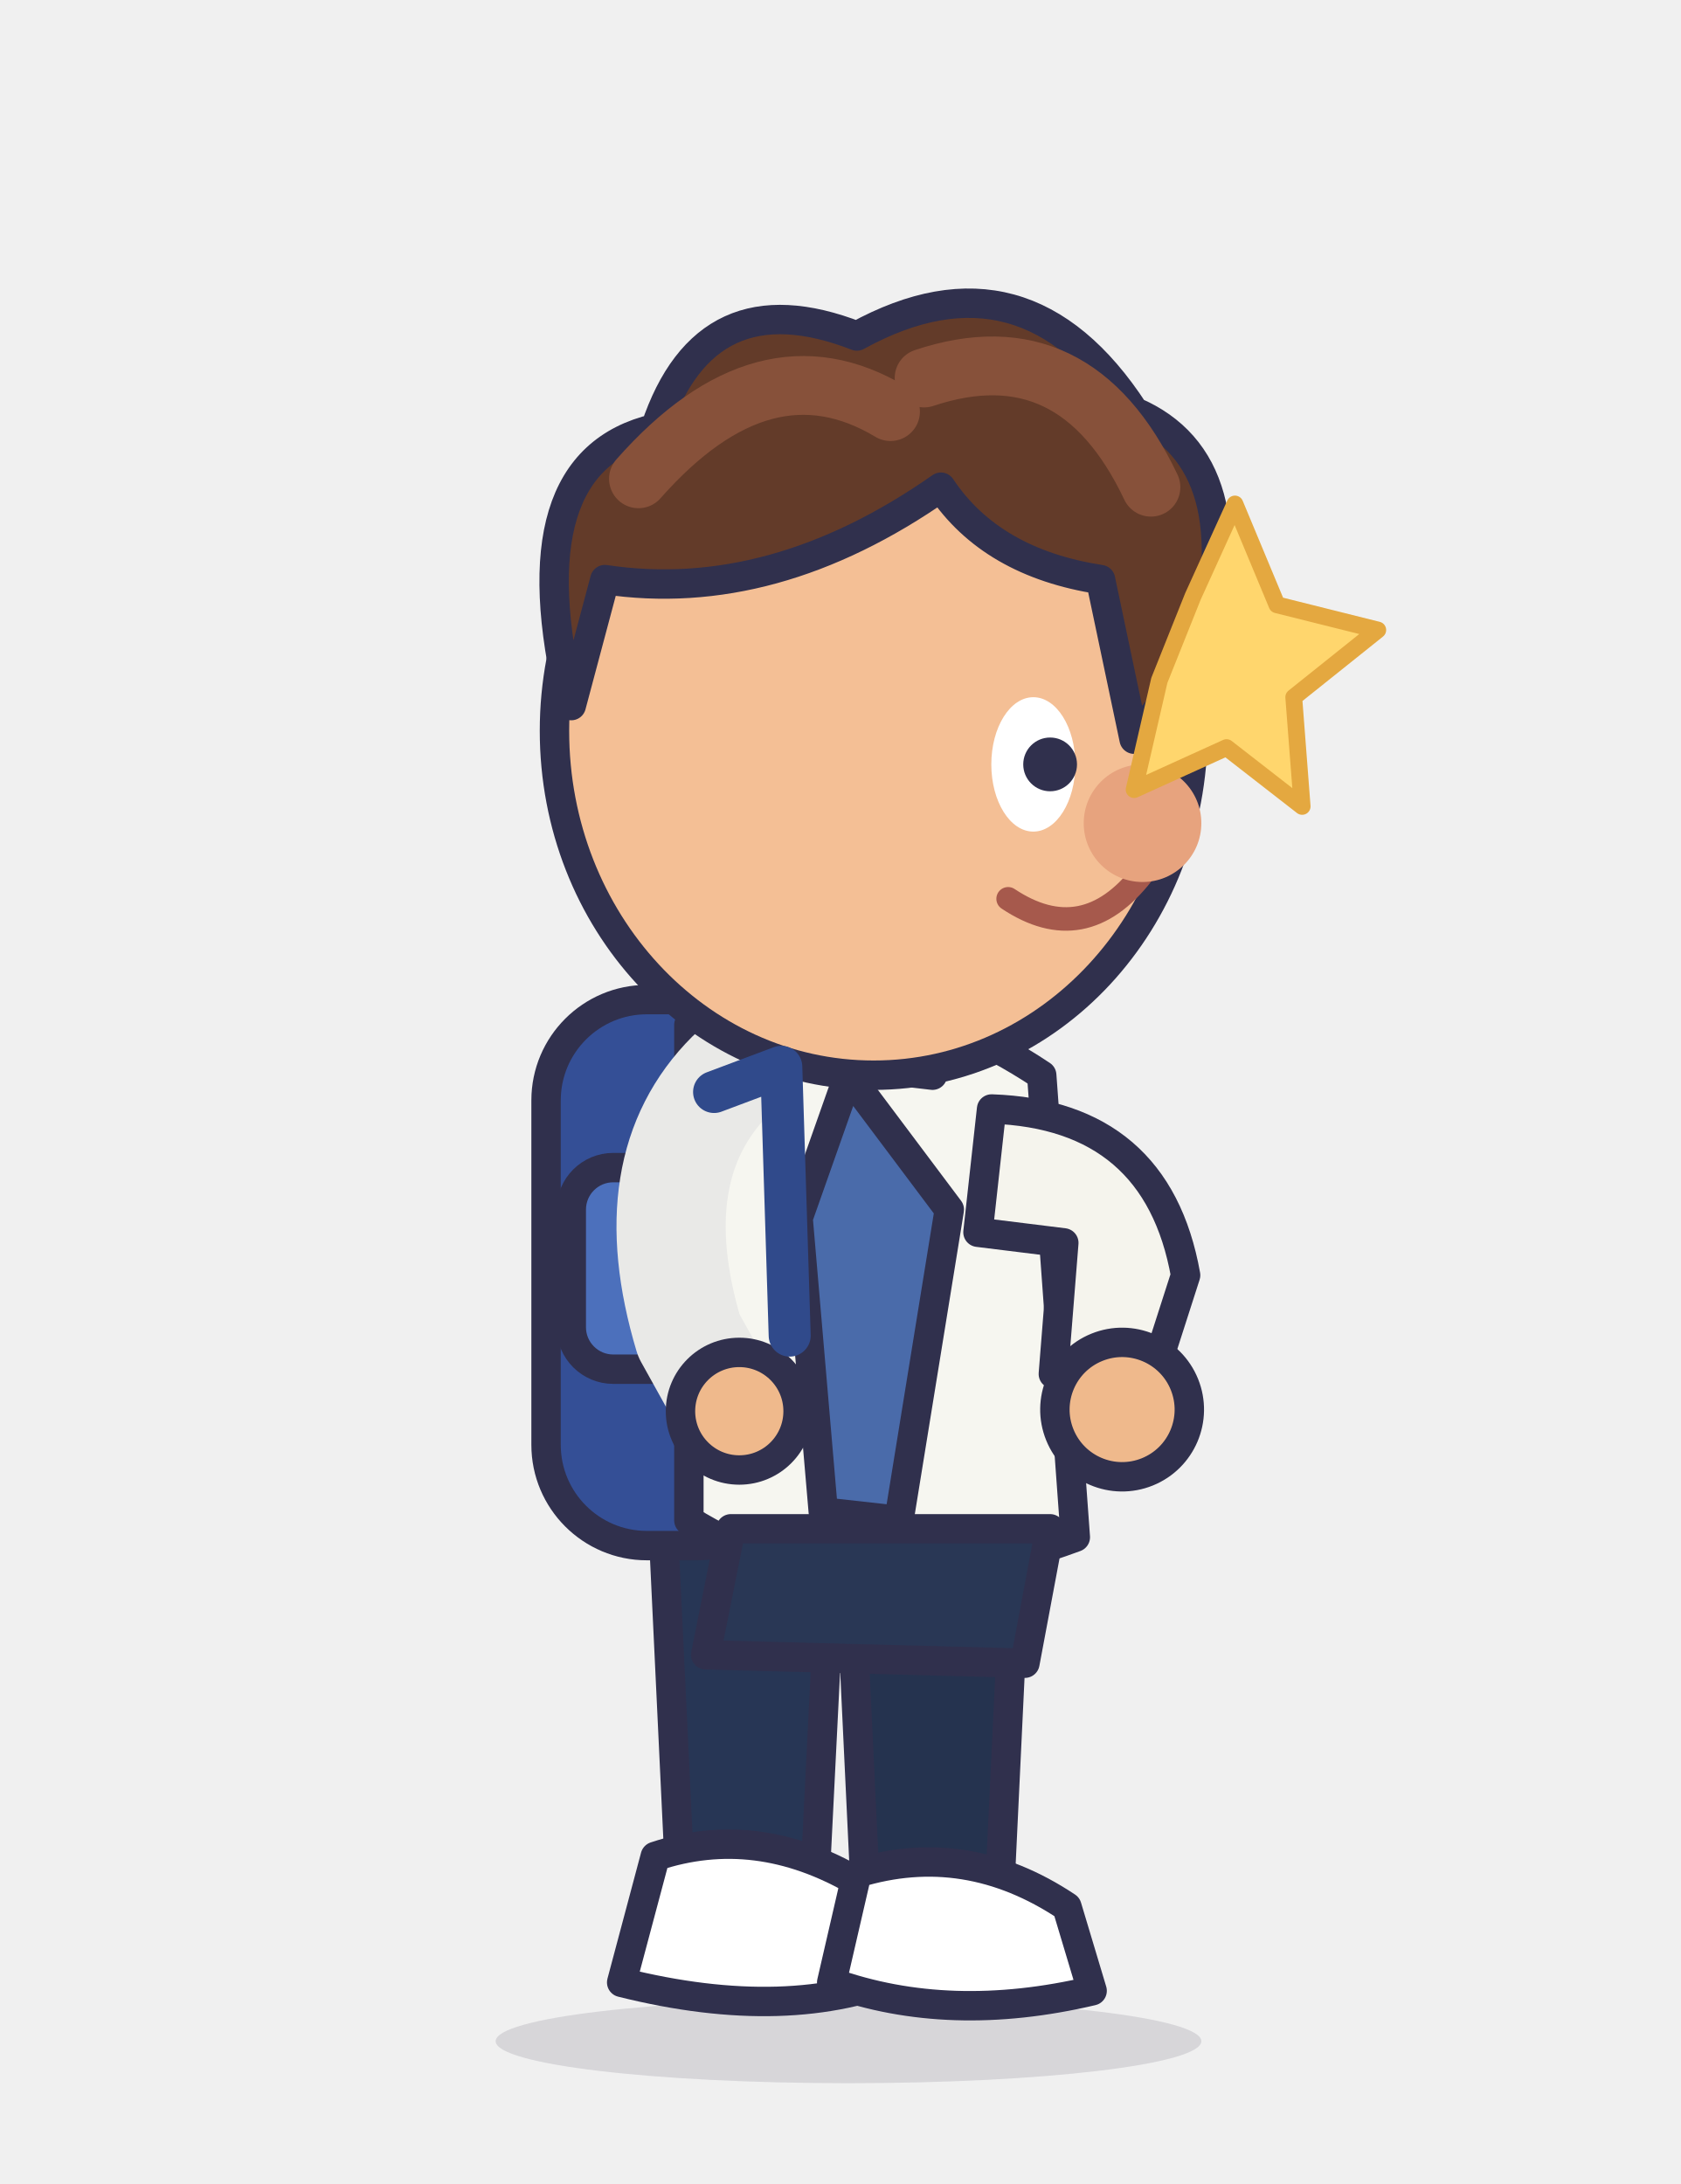
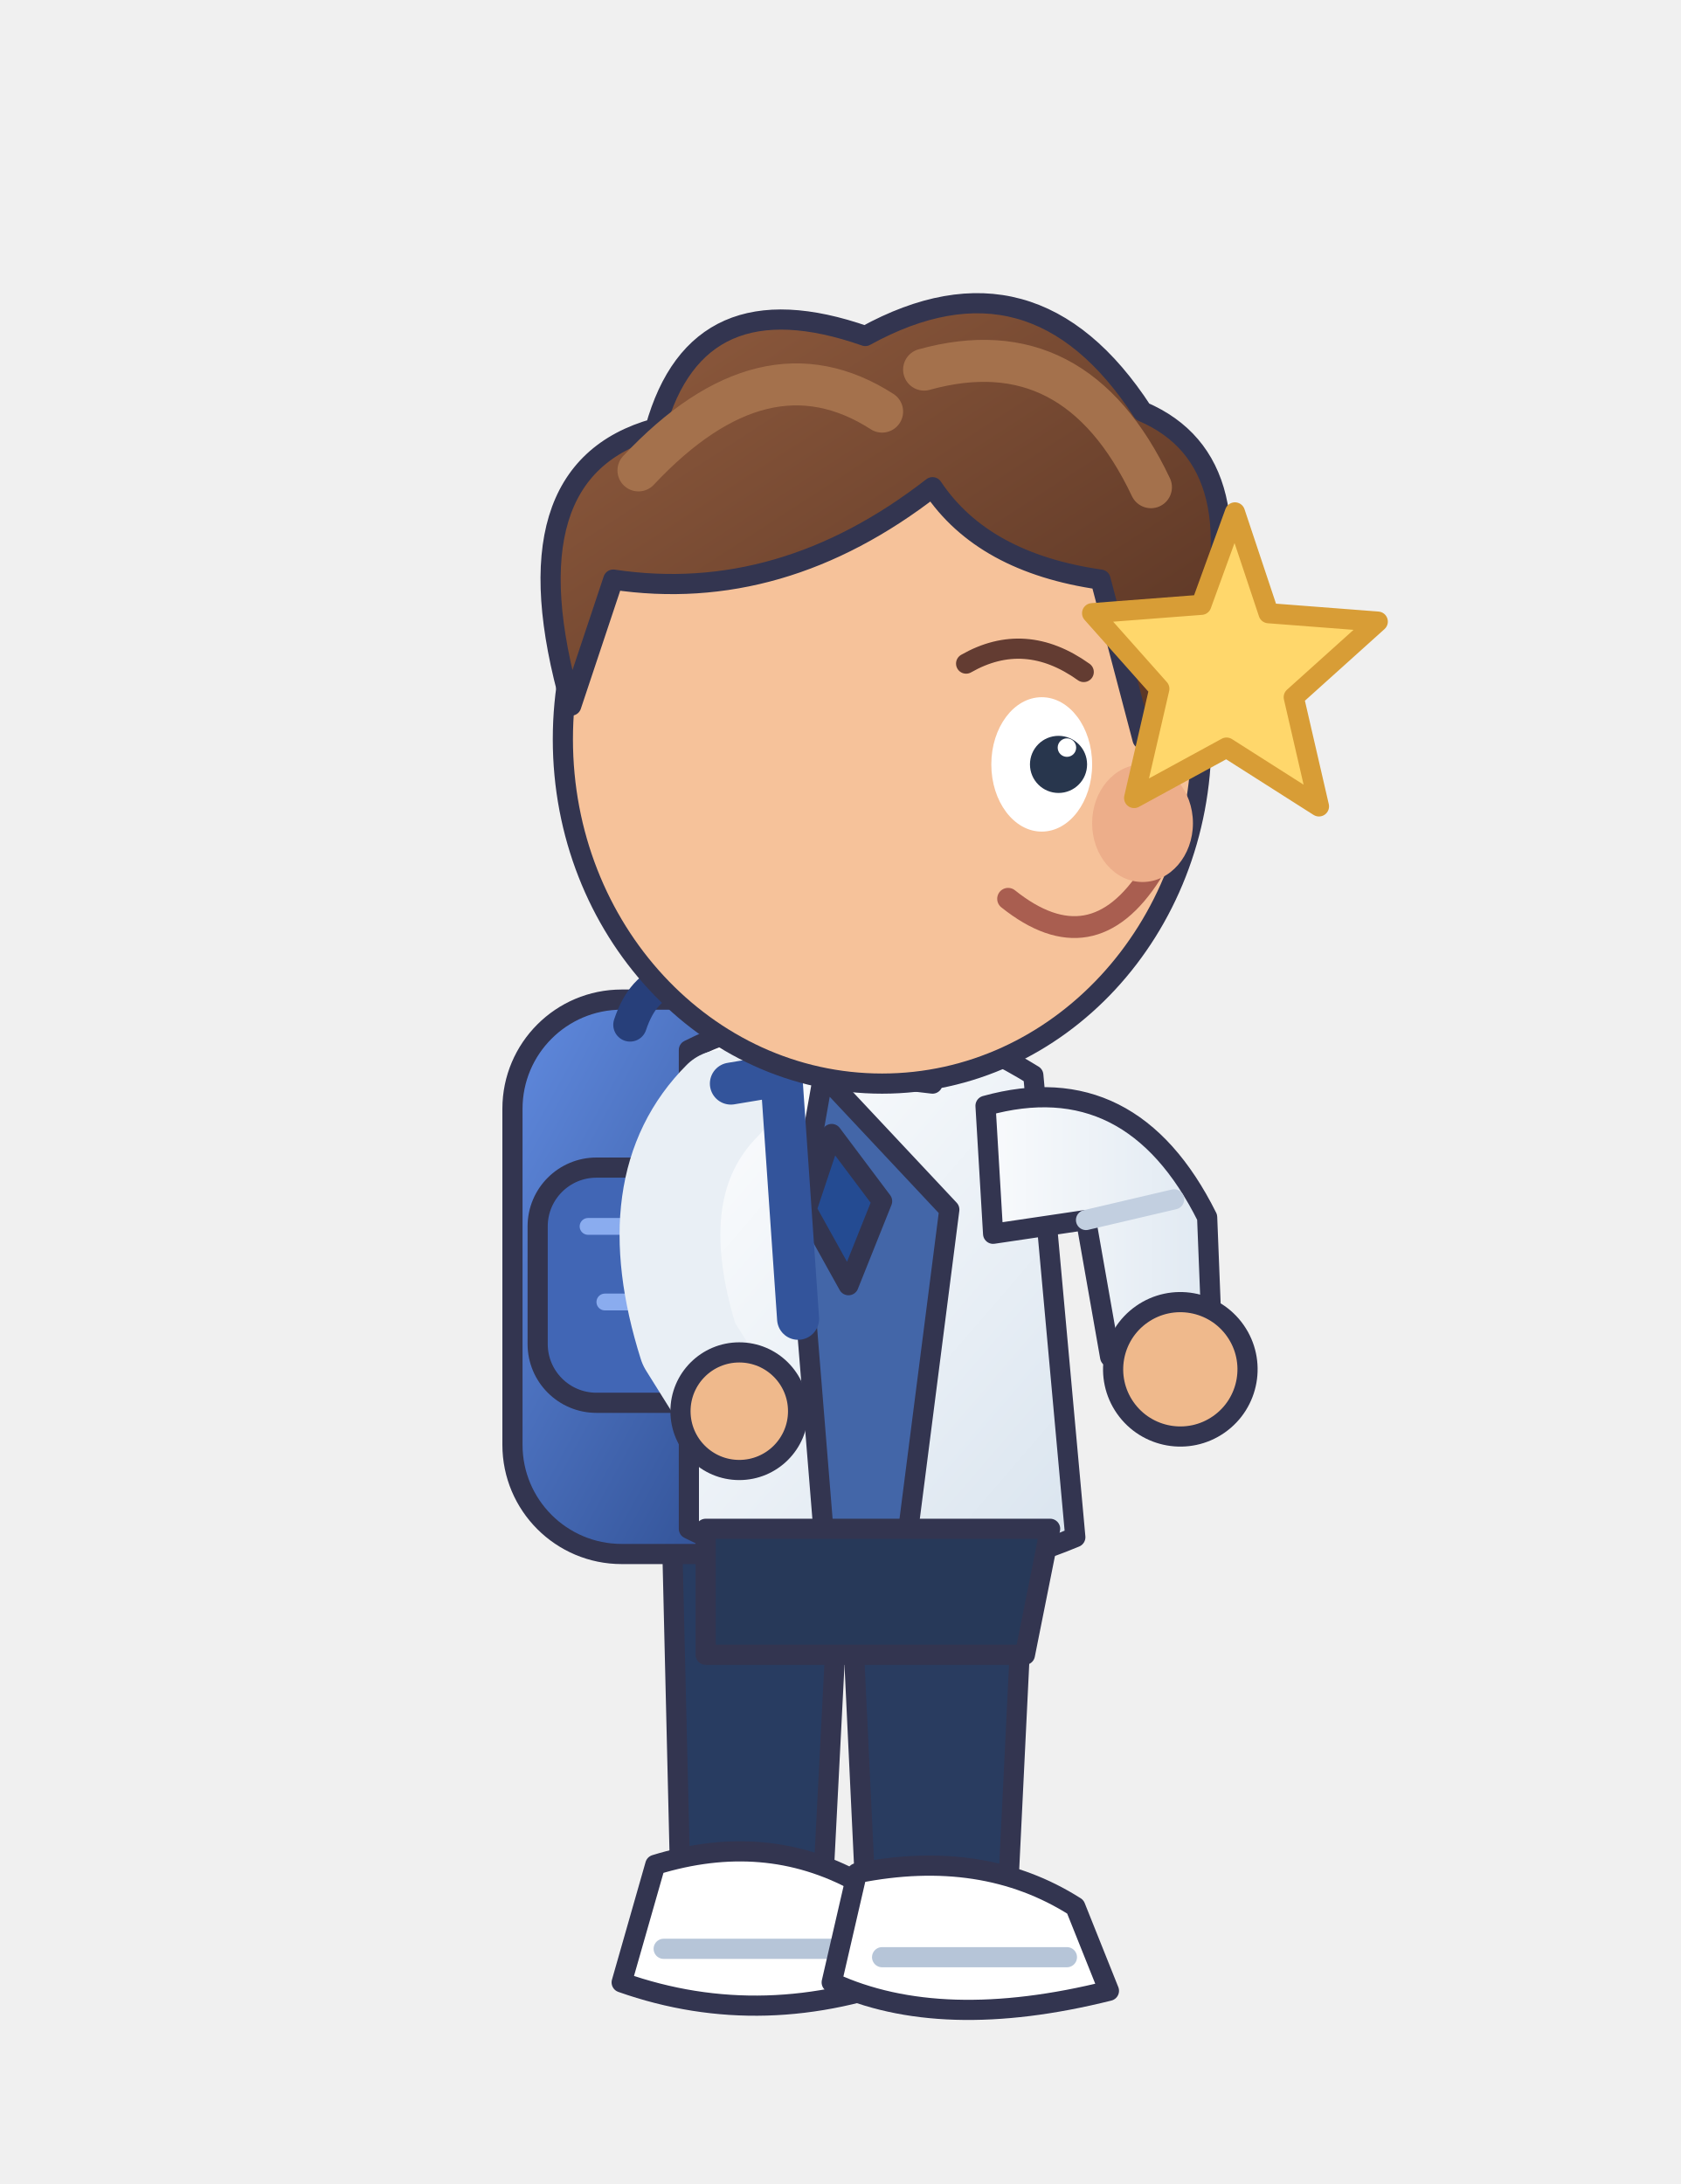
- <svg xmlns="http://www.w3.org/2000/svg" width="200" height="260" viewBox="0 0 200 260">
-   <g transform="translate(0 0)" stroke="#30304d" stroke-width="3.5" stroke-linecap="round" stroke-linejoin="round">
-     <ellipse cx="101" cy="243" rx="42" ry="5" fill="#2c2640" opacity=".13" stroke="none" />
-     <g transform="rotate(0 91 197)">
-       <path d="M79 183 L99 184 L97 224 L81 225Z" fill="#273655" />
-       <path d="M78 221 Q90 217 102 224 L108 235 Q94 241 74 236Z" fill="#fff" />
+ <svg xmlns="http://www.w3.org/2000/svg" width="400" height="520" viewBox="0 0 200 260">
+   <defs>
+     <linearGradient id="shirt" x2=".8" y2="1">
+       <stop stop-color="#fff" />
+       <stop offset="1" stop-color="#dce6f0" />
+     </linearGradient>
+     <linearGradient id="bag" x2="1" y2="1">
+       <stop stop-color="#618be0" />
+       <stop offset="1" stop-color="#294788" />
+     </linearGradient>
+     <linearGradient id="hair" x2="1" y2="1">
+       <stop stop-color="#925d3f" />
+       <stop offset="1" stop-color="#573323" />
+     </linearGradient>
+   </defs>
+   <g transform="translate(0 0)" stroke="#333550" stroke-width="2.4" stroke-linecap="round" stroke-linejoin="round">
+     <g transform="rotate(0 91 191)">
+       <path d="M80 183 Q89 181 100 185 L98 224 L81 225Z" fill="#283c61" />
+       <path d="M78 222 Q91 218 102 224 L109 235 Q91 242 74 236Z" fill="#fff" />
+       <path d="M79 232 L105 232" stroke="#b6c5d8" fill="none" />
    </g>
-     <g transform="rotate(0 111 197)">
-       <path d="M101 183 L121 183 L119 225 L103 225Z" fill="#25334f" />
-       <path d="M102 223 Q115 219 127 227 L130 237 Q113 241 99 236Z" fill="#fff" />
+     <g transform="rotate(0 112 191)">
+       <path d="M101 183 Q112 182 122 184 L120 225 L103 225Z" fill="#293c60" />
+       <path d="M102 223 Q117 220 128 227 L132 237 Q112 242 99 236Z" fill="#fff" />
+       <path d="M105 233 L127 233" stroke="#b6c5d8" fill="none" />
    </g>
-     <rect x="65" y="119" width="30" height="65" rx="12" fill="#344f96" />
-     <rect x="68" y="139" width="22" height="24" rx="5" fill="#4c70bc" />
-     <path d="M82 122 Q103 114 124 128 L128 183 Q101 193 82 181Z" fill="#f6f6f0" />
-     <path d="M101 128 L113 144 L107 181 L98 180 L95 145Z" fill="#4a6baa" />
-     <path d="M87 182 L125 182 L122 198 L84 197Z" fill="#293755" />
-     <g transform="rotate(-22 116 135)">
-       <path d="M119 133 Q137 141 133 160 L123 172 L114 165 L121 151 L112 146Z" fill="#f5f4ed" />
+     <g transform="rotate(0 87 134)">
+       <rect x="61" y="119" width="36" height="66" rx="13" fill="url(#bag)" />
+       <rect x="64" y="139" width="28" height="28" rx="7" fill="#4166b5" />
+       <path d="M70 146 L87 146 M72 155 L85 155" stroke="#8aacef" stroke-width="2" />
+       <path d="M75 122 Q78 113 88 119" fill="none" stroke="#273f7a" stroke-width="4" />
+     </g>
+     <path d="M82 125 Q102 115 123 128 L128 183 Q104 193 82 182Z" fill="url(#shirt)" />
+     <path d="M98 128 L113 144 L108 183 L98 182 L95 145Z" fill="#4366a8" />
+     <path d="M99 135 L105 143 L101 153 L96 144Z" fill="#244b92" />
+     <path d="M84 182 L125 182 L122 197 L84 197Z" fill="#273959" />
+     <g transform="rotate(-35 116 135)">
+       <path d="M119 133 Q136 139 133 159 L124 173 L114 166 L121 151 L111 146Z" fill="url(#shirt)" />
+       <path d="M121 151 L131 155" fill="none" stroke="#c2cfe0" />
      <circle cx="120" cy="172" r="8" fill="#efb98c" />
    </g>
-     <path d="M87 128 Q76 139 82 159 L87 168" fill="none" stroke="#e9e9e7" stroke-width="13" />
+     <path d="M86 131 Q76 141 82 160 L87 168" fill="none" stroke="#e9eff5" stroke-width="12" />
    <circle cx="88" cy="168" r="7" fill="#efb98c" />
-     <path d="M91 116 L94 126 L111 128 L112 112Z" fill="#e8ac83" />
-     <ellipse cx="104" cy="87" rx="38" ry="41" fill="#f4bf95" />
-     <path d="M68 84 Q61 55 78 51 Q84 33 102 40 Q122 29 135 49 Q149 55 143 78 L135 88 L131 69 Q118 67 112 58 Q92 72 72 69Z" fill="#633b29" />
-     <path d="M76 57 Q91 40 106 49 M110 45 Q128 39 137 58" fill="none" stroke="#87513a" stroke-width="7" />
-     <ellipse cx="123" cy="91" rx="5" ry="8" fill="#fff" stroke="none" />
-     <circle cx="125" cy="91" r="3.2" fill="#30304d" stroke="none" />
-     <path d="M120 107 Q129 113 136 104" fill="none" stroke="#a6594c" stroke-width="2.8" />
-     <circle cx="136" cy="98" r="7" fill="#e7a37e" stroke="none" />
-     <path d="M85 130 L93 127 L94 159" fill="none" stroke="#304a8b" stroke-width="5" />
-     <path d="M142 71 L147 60 L152 72 L164 75 L154 83 L155 96 L146 89 L135 94 L138 81Z" fill="#ffd66d" stroke="#e4a840" stroke-width="2" />
+     <path d="M87 129 L93 128 L95 157" fill="none" stroke="#33549b" stroke-width="5" />
+     <path d="M92 113 L94 127 L111 129 L113 112Z" fill="#eab58d" />
+     <ellipse cx="105" cy="88" rx="38" ry="41" fill="#f6c29a" />
+     <path d="M68 84 Q60 56 78 51 Q83 33 103 40 Q123 29 136 49 Q150 55 143 78 L136 88 L131 69 Q117 67 111 58 Q93 72 73 69Z" fill="url(#hair)" />
+     <path d="M76 56 Q91 40 105 49 M110 44 Q128 39 137 58" fill="none" stroke="#a4714c" stroke-width="5" />
+     <path d="M115 79 Q122 75 129 80" fill="none" stroke="#633c32" stroke-width="2.4" />
+     <ellipse cx="124" cy="91" rx="6" ry="8" fill="#fff" stroke="none" />
+     <circle cx="126" cy="91" r="3.4" fill="#28364d" stroke="none" />
+     <circle cx="127" cy="89" r="1.1" fill="#fff" stroke="none" />
+     <path d="M120 107 Q130 115 137 104" fill="none" stroke="#a95e50" stroke-width="2.6" />
+     <ellipse cx="136" cy="98" rx="6" ry="7" fill="#edae8a" stroke="none" />
+     <path d="M147 61 L151 73 L164 74 L154 83 L157 96 L146 89 L135 95 L138 82 L130 73 L143 72Z" fill="#ffd76b" stroke="#d89d36" />
  </g>
</svg>
